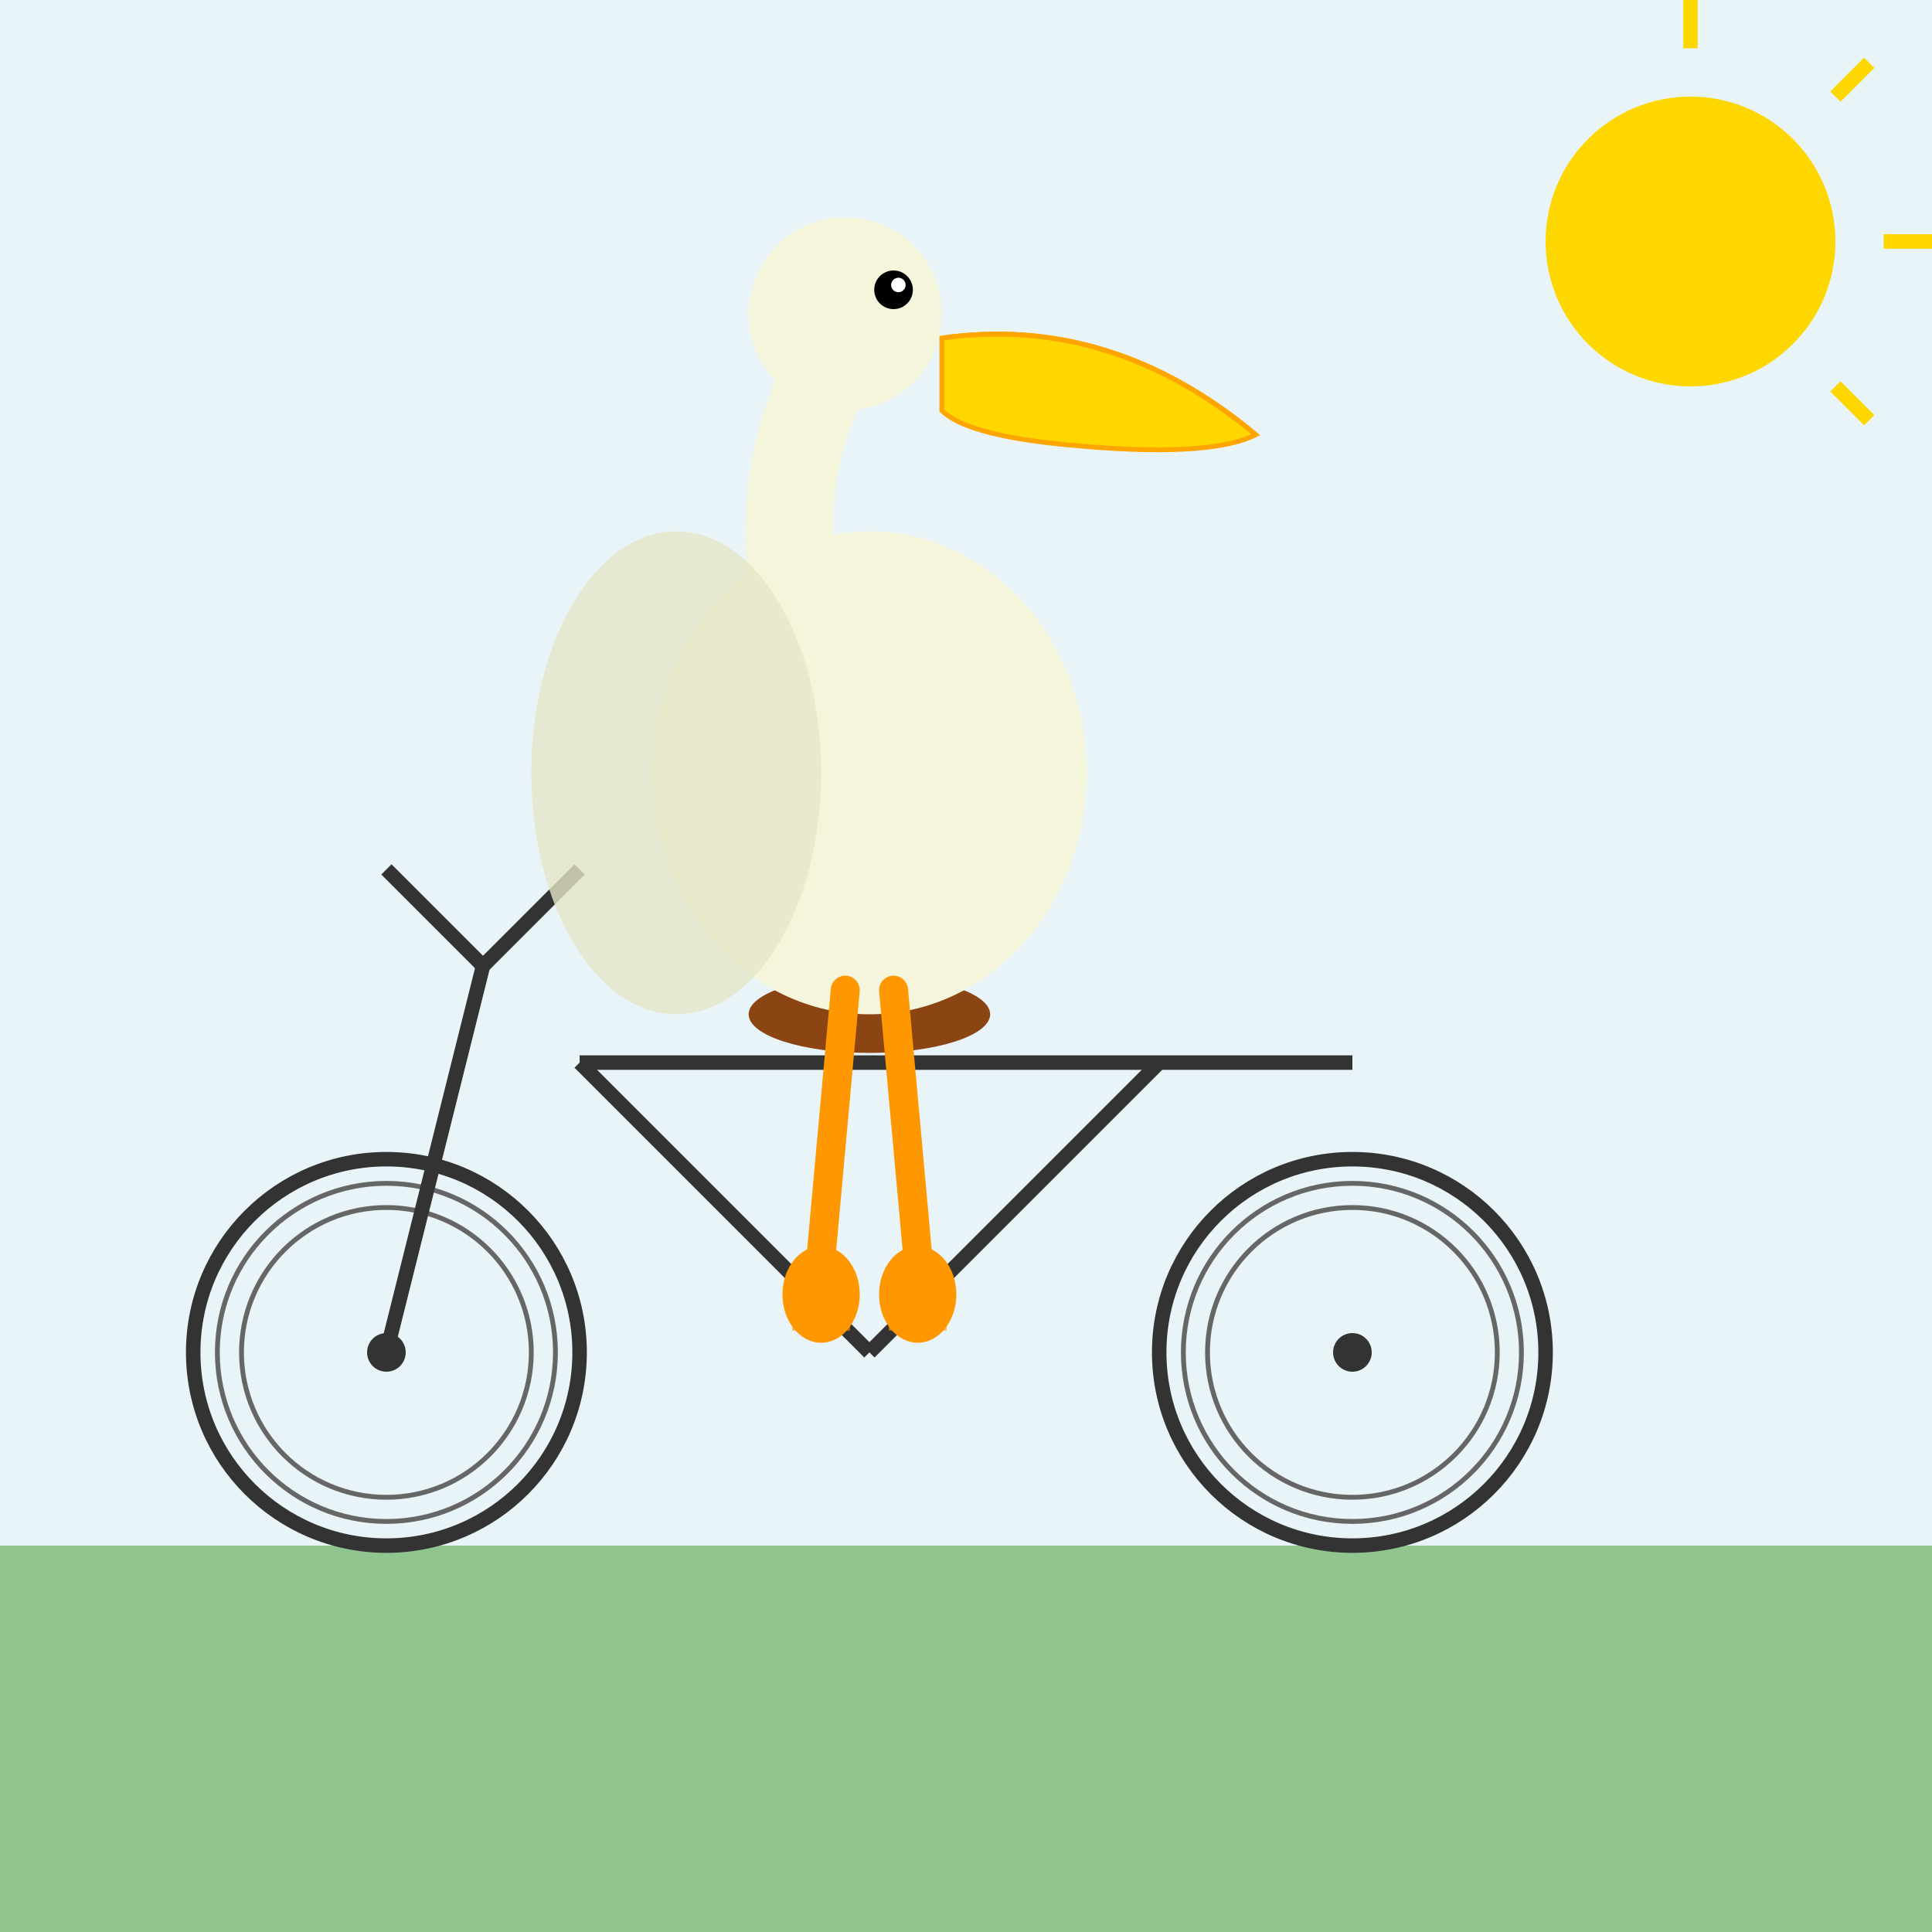
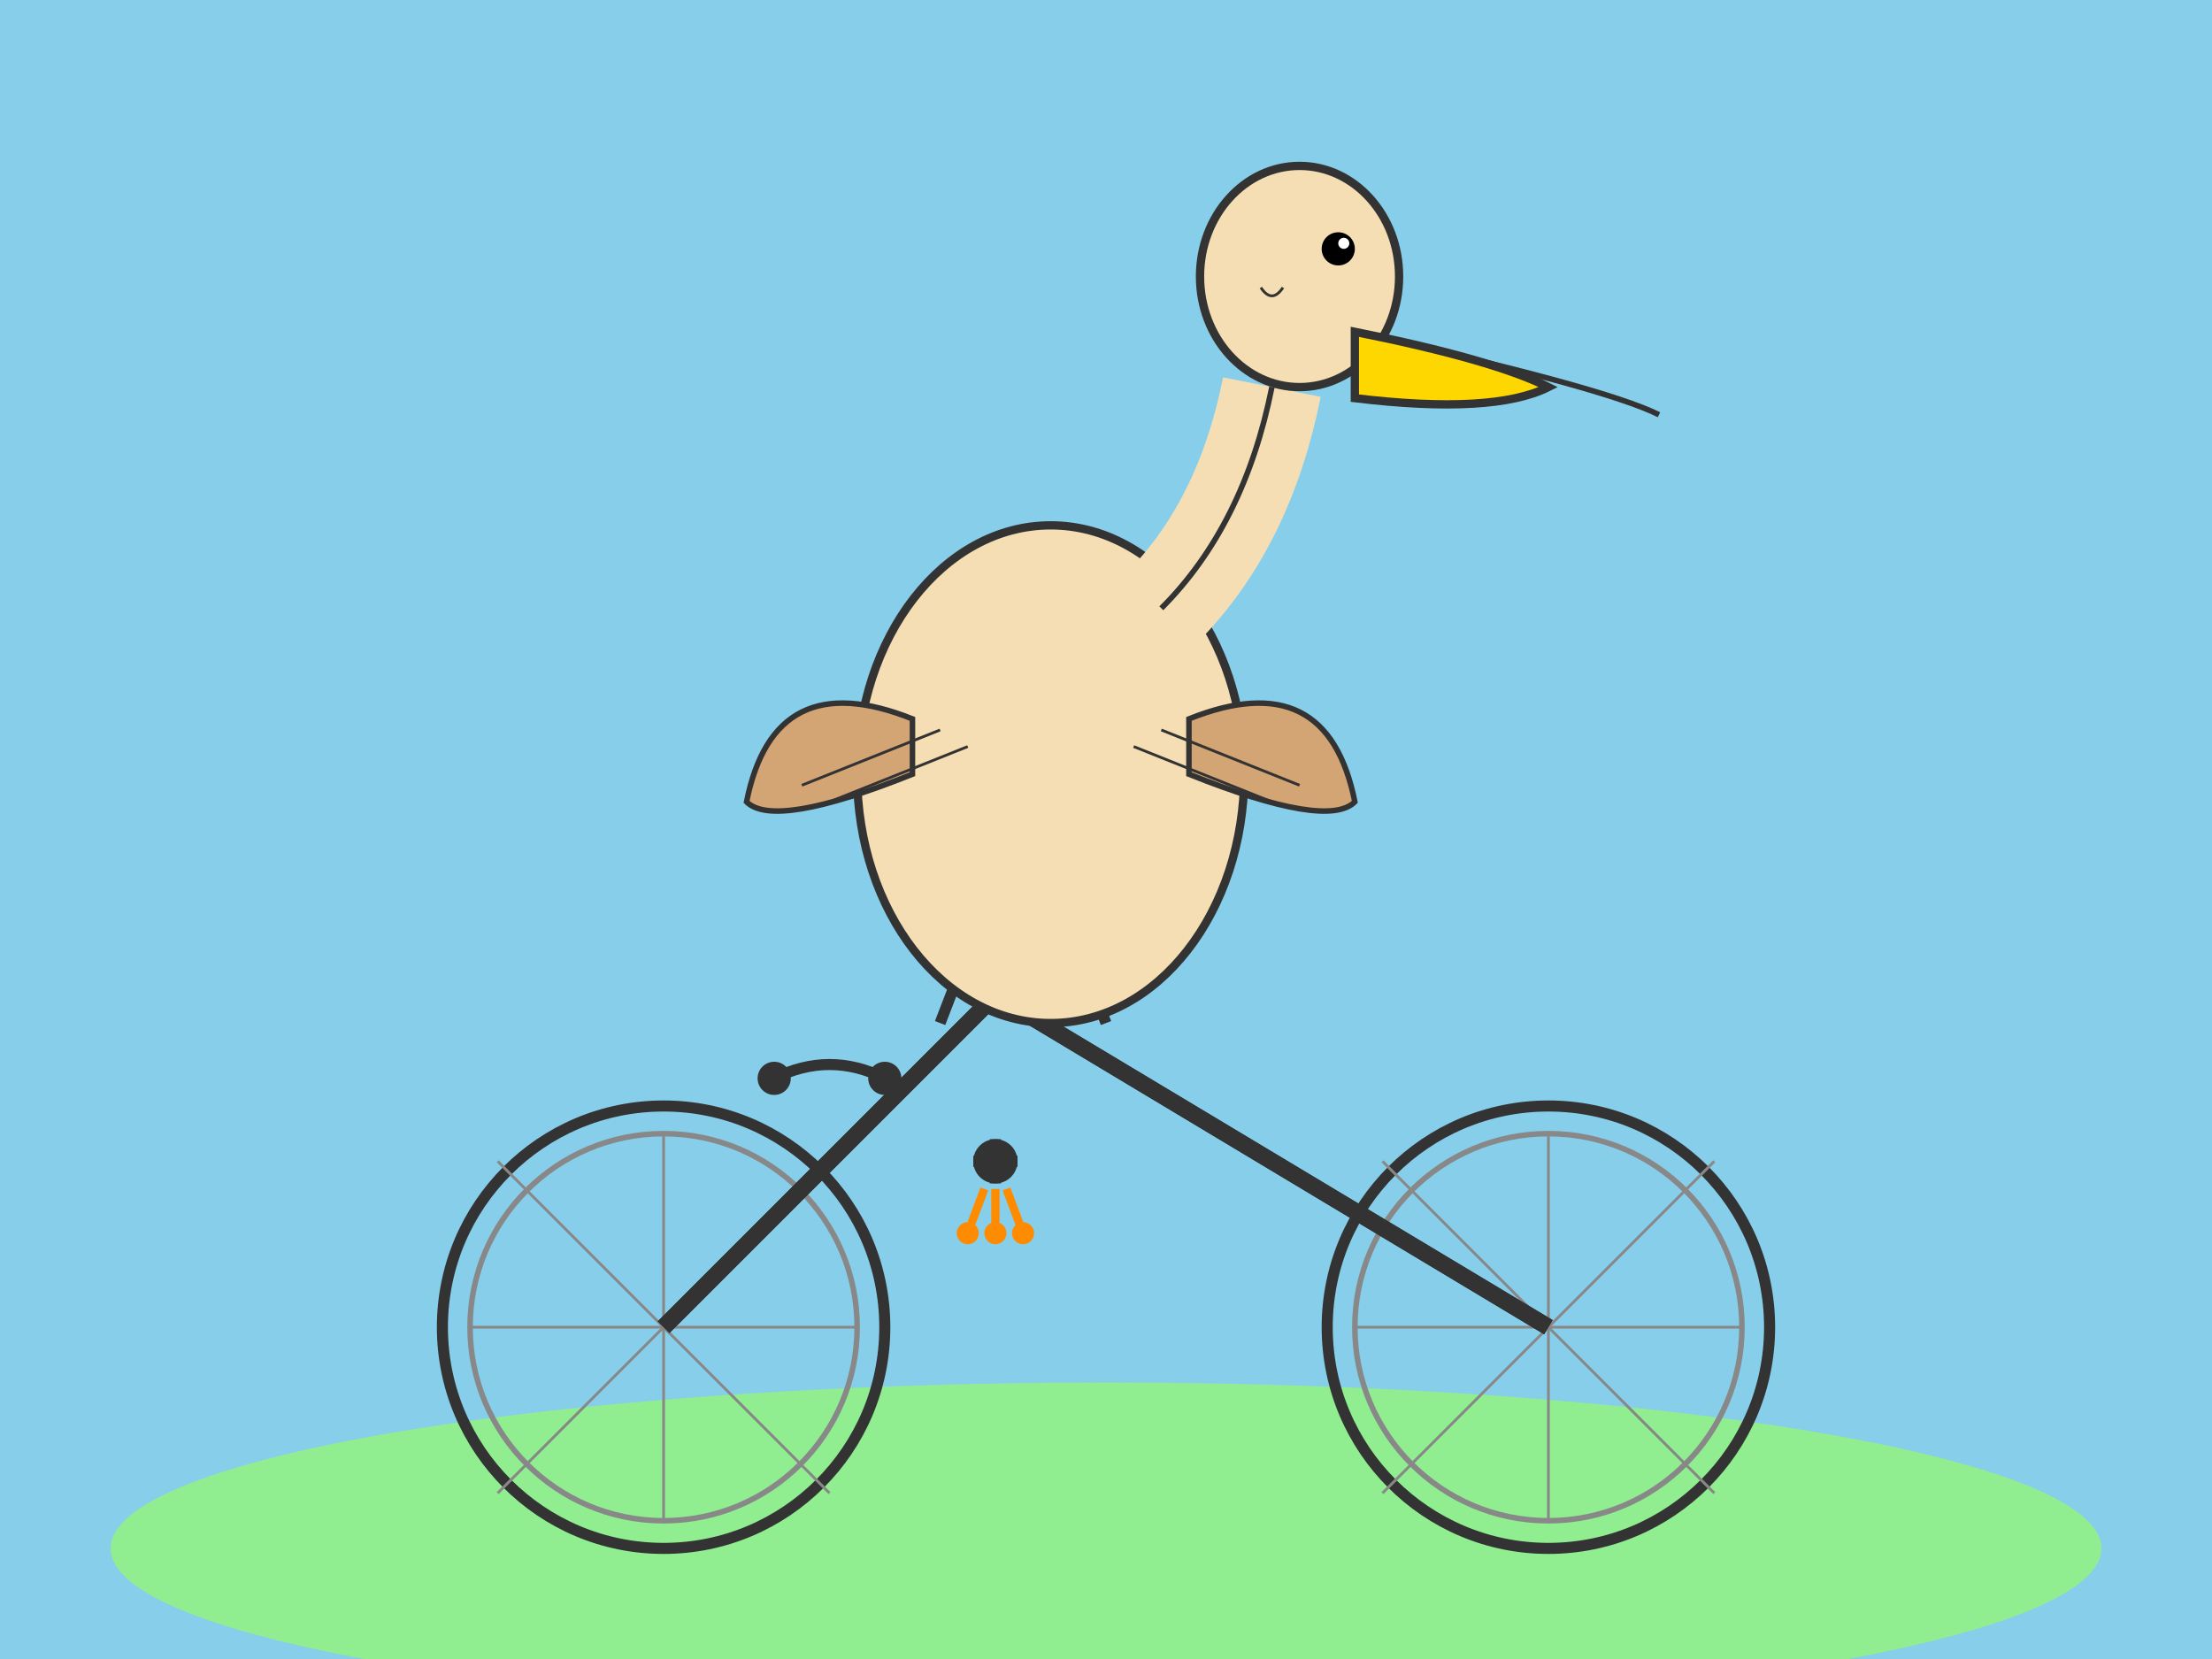
- <svg xmlns="http://www.w3.org/2000/svg" viewBox="0 0 400 400">
-   <rect width="400" height="400" fill="#e8f4f8" />
-   <rect y="320" width="400" height="80" fill="#90c590" />
-   <g id="bicycle">
-     <line x1="120" y1="220" x2="180" y2="220" stroke="#333" stroke-width="3" />
-     <line x1="180" y1="220" x2="240" y2="220" stroke="#333" stroke-width="3" />
-     <line x1="240" y1="220" x2="280" y2="220" stroke="#333" stroke-width="3" />
-     <line x1="120" y1="220" x2="180" y2="280" stroke="#333" stroke-width="3" />
-     <line x1="180" y1="280" x2="240" y2="220" stroke="#333" stroke-width="3" />
-     <circle cx="80" cy="280" r="40" fill="none" stroke="#333" stroke-width="3" />
-     <circle cx="80" cy="280" r="35" fill="none" stroke="#666" stroke-width="1" />
-     <circle cx="80" cy="280" r="30" fill="none" stroke="#666" stroke-width="1" />
-     <circle cx="80" cy="280" r="4" fill="#333" />
-     <circle cx="280" cy="280" r="40" fill="none" stroke="#333" stroke-width="3" />
-     <circle cx="280" cy="280" r="35" fill="none" stroke="#666" stroke-width="1" />
-     <circle cx="280" cy="280" r="30" fill="none" stroke="#666" stroke-width="1" />
-     <circle cx="280" cy="280" r="4" fill="#333" />
-     <line x1="80" y1="280" x2="100" y2="200" stroke="#333" stroke-width="3" />
-     <line x1="100" y1="200" x2="80" y2="180" stroke="#333" stroke-width="3" />
-     <line x1="100" y1="200" x2="120" y2="180" stroke="#333" stroke-width="3" />
-     <ellipse cx="180" cy="210" rx="25" ry="8" fill="#8B4513" />
+ <svg xmlns="http://www.w3.org/2000/svg" viewBox="0 0 400 300">
+   <rect width="400" height="300" fill="#87CEEB" />
+   <ellipse cx="200" cy="280" rx="180" ry="30" fill="#90EE90" />
+   <circle cx="120" cy="240" r="40" fill="none" stroke="#333" stroke-width="2" />
+   <circle cx="120" cy="240" r="35" fill="none" stroke="#888" stroke-width="1" />
+   <line x1="120" y1="205" x2="120" y2="275" stroke="#888" stroke-width="0.5" />
+   <line x1="85" y1="240" x2="155" y2="240" stroke="#888" stroke-width="0.5" />
+   <line x1="90" y1="210" x2="150" y2="270" stroke="#888" stroke-width="0.5" />
+   <line x1="150" y1="210" x2="90" y2="270" stroke="#888" stroke-width="0.5" />
+   <circle cx="280" cy="240" r="40" fill="none" stroke="#333" stroke-width="2" />
+   <circle cx="280" cy="240" r="35" fill="none" stroke="#888" stroke-width="1" />
+   <line x1="280" y1="205" x2="280" y2="275" stroke="#888" stroke-width="0.5" />
+   <line x1="245" y1="240" x2="315" y2="240" stroke="#888" stroke-width="0.5" />
+   <line x1="250" y1="210" x2="310" y2="270" stroke="#888" stroke-width="0.5" />
+   <line x1="310" y1="210" x2="250" y2="270" stroke="#888" stroke-width="0.5" />
+   <line x1="120" y1="240" x2="180" y2="180" stroke="#333" stroke-width="3" />
+   <line x1="180" y1="180" x2="280" y2="240" stroke="#333" stroke-width="3" />
+   <line x1="180" y1="180" x2="120" y2="240" stroke="#333" stroke-width="3" />
+   <line x1="180" y1="180" x2="280" y2="240" stroke="#333" stroke-width="3" />
+   <ellipse cx="185" cy="170" rx="20" ry="8" fill="#8B4513" stroke="#333" stroke-width="1" />
+   <line x1="175" y1="172" x2="170" y2="185" stroke="#333" stroke-width="2" />
+   <line x1="195" y1="172" x2="200" y2="185" stroke="#333" stroke-width="2" />
+   <path d="M 140 195 Q 150 190 160 195" stroke="#333" stroke-width="2" fill="none" />
+   <circle cx="140" cy="195" r="3" fill="#333" />
+   <circle cx="160" cy="195" r="3" fill="#333" />
+   <circle cx="180" cy="210" r="4" fill="#333" />
+   <line x1="180" y1="206" x2="180" y2="214" stroke="#333" stroke-width="2" />
+   <line x1="176" y1="210" x2="184" y2="210" stroke="#333" stroke-width="2" />
+   <ellipse cx="190" cy="140" rx="35" ry="45" fill="#F5DEB3" stroke="#333" stroke-width="1.5" />
+   <path d="M 210 110 Q 225 95 230 70" stroke="#F5DEB3" stroke-width="18" fill="none" />
+   <path d="M 210 110 Q 225 95 230 70" stroke="#333" stroke-width="1" fill="none" />
+   <ellipse cx="235" cy="50" rx="18" ry="20" fill="#F5DEB3" stroke="#333" stroke-width="1.5" />
+   <circle cx="242" cy="45" r="3" fill="#000" />
+   <circle cx="243" cy="44" r="1" fill="#FFF" />
+   <path d="M 245 60 Q 270 65 280 70 Q 270 75 245 72 Z" fill="#FFD700" stroke="#333" stroke-width="1.5" />
+   <path d="M 245 60 Q 290 70 300 75" stroke="#333" stroke-width="1" fill="none" />
+   <path d="M 165 130 Q 140 120 135 145 Q 140 150 165 140 Z" fill="#D4A574" stroke="#333" stroke-width="1" />
+   <path d="M 215 130 Q 240 120 245 145 Q 240 150 215 140 Z" fill="#D4A574" stroke="#333" stroke-width="1" />
+   <line x1="170" y1="132" x2="145" y2="142" stroke="#333" stroke-width="0.5" />
+   <line x1="175" y1="135" x2="150" y2="145" stroke="#333" stroke-width="0.5" />
+   <line x1="210" y1="132" x2="235" y2="142" stroke="#333" stroke-width="0.5" />
+   <line x1="205" y1="135" x2="230" y2="145" stroke="#333" stroke-width="0.5" />
+   <g transform="translate(180, 215)">
+     <path d="M -2 0 L -5 8 M 0 0 L 0 8 M 2 0 L 5 8" stroke="#FF8C00" stroke-width="1.5" fill="none" />
+     <circle cx="-5" cy="8" r="2" fill="#FF8C00" />
+     <circle cx="0" cy="8" r="2" fill="#FF8C00" />
+     <circle cx="5" cy="8" r="2" fill="#FF8C00" />
  </g>
-   <g id="pelican">
-     <ellipse cx="180" cy="160" rx="45" ry="50" fill="#f5f5dc" />
-     <path d="M 165 130 Q 160 100 170 80" stroke="#f5f5dc" stroke-width="18" fill="none" stroke-linecap="round" />
-     <circle cx="175" cy="65" r="20" fill="#f5f5dc" />
-     <circle cx="185" cy="60" r="4" fill="#000" />
-     <circle cx="186" cy="59" r="1.5" fill="#fff" />
-     <path d="M 195 70 Q 230 65 260 90 Q 250 95 220 92 Q 200 90 195 85 Z" fill="#FFD700" stroke="#FFA500" stroke-width="1" />
-     <path d="M 195 70 Q 230 65 260 90" stroke="#FFA500" stroke-width="1" fill="none" />
-     <ellipse cx="140" cy="160" rx="30" ry="50" fill="#e6e6c8" opacity="0.8" />
-     <line x1="175" y1="205" x2="170" y2="260" stroke="#ff9800" stroke-width="6" stroke-linecap="round" />
-     <line x1="185" y1="205" x2="190" y2="260" stroke="#ff9800" stroke-width="6" stroke-linecap="round" />
-     <ellipse cx="170" cy="268" rx="8" ry="10" fill="#ff9800" />
-     <ellipse cx="190" cy="268" rx="8" ry="10" fill="#ff9800" />
-     <line x1="164" y1="275" x2="176" y2="275" stroke="#ff9800" stroke-width="1" opacity="0.6" />
-     <line x1="184" y1="275" x2="196" y2="275" stroke="#ff9800" stroke-width="1" opacity="0.6" />
-   </g>
-   <circle cx="350" cy="50" r="30" fill="#FFD700" />
-   <line x1="350" y1="10" x2="350" y2="0" stroke="#FFD700" stroke-width="3" />
-   <line x1="390" y1="50" x2="400" y2="50" stroke="#FFD700" stroke-width="3" />
-   <line x1="380" y1="20" x2="387" y2="13" stroke="#FFD700" stroke-width="3" />
-   <line x1="380" y1="80" x2="387" y2="87" stroke="#FFD700" stroke-width="3" />
+   <path d="M 228 52 Q 230 55 232 52" stroke="#333" stroke-width="0.5" fill="none" />
</svg>
